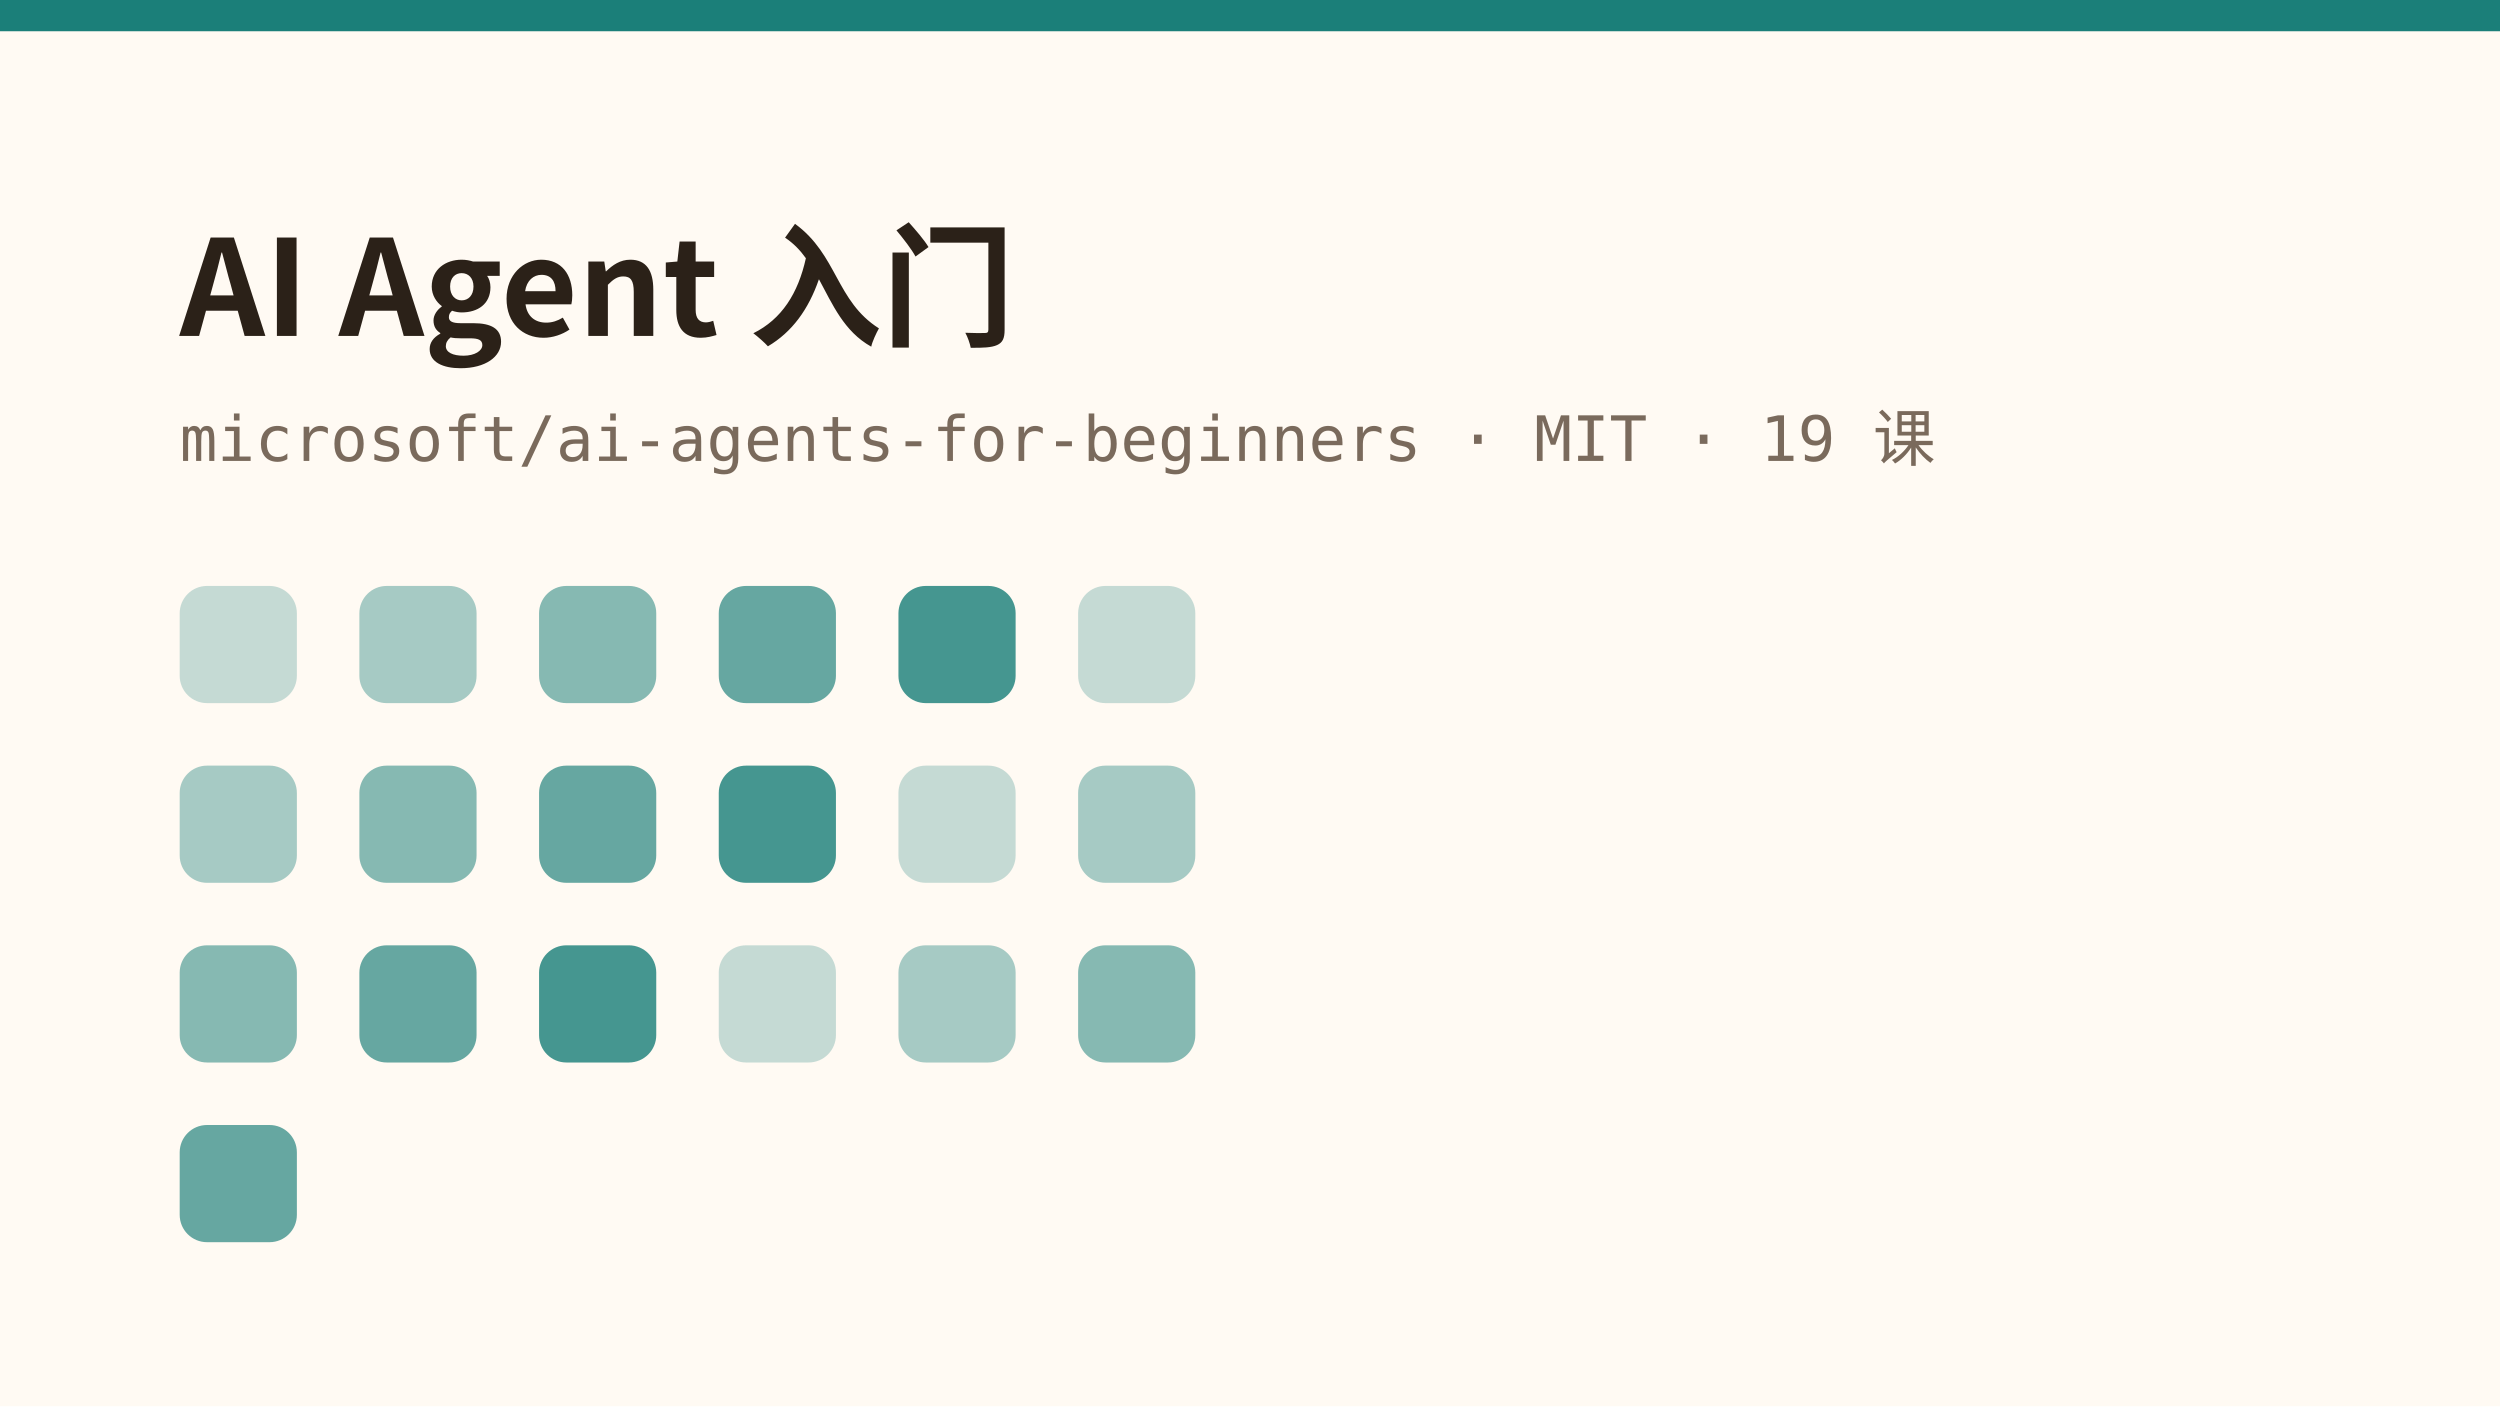
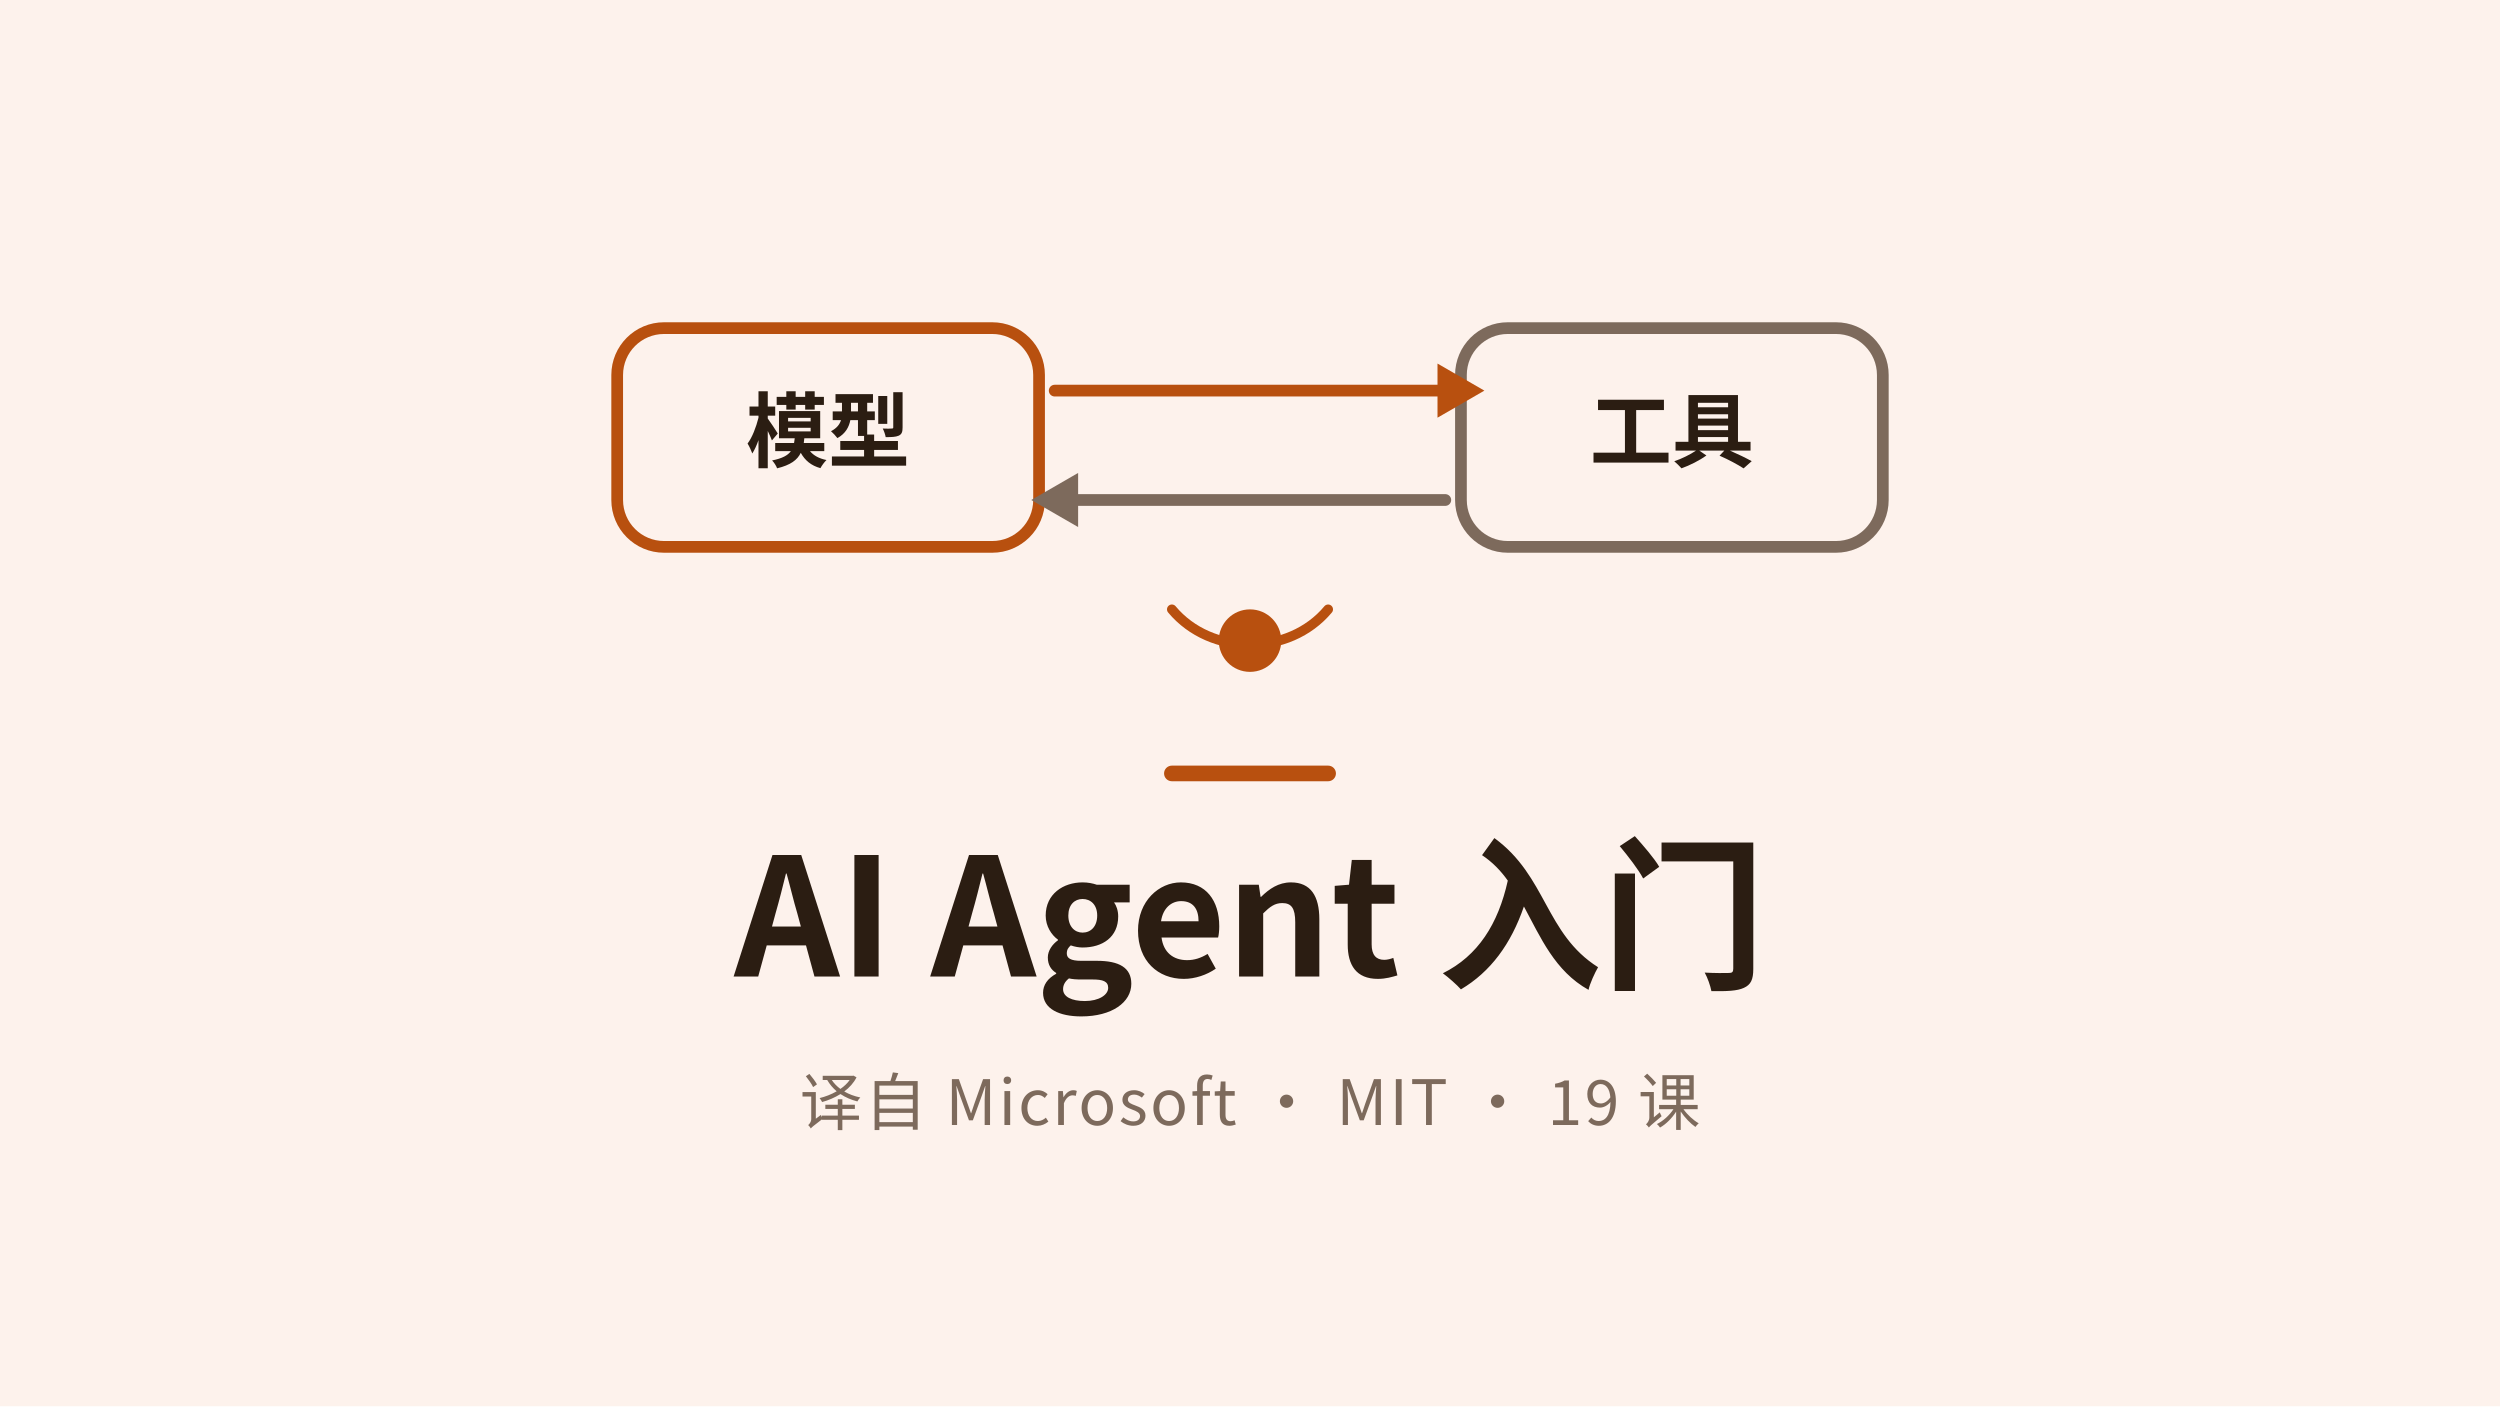
- <svg xmlns="http://www.w3.org/2000/svg" viewBox="0 0 640 360">
-   <rect width="640" height="360" fill="#fffaf3" />
-   <rect width="640" height="8" fill="#1b7f79" />
-   <text x="46" y="86" font-size="34" font-weight="700" fill="#2b2118" font-family="Noto Sans CJK SC,sans-serif">AI Agent 入门</text>
-   <text x="46" y="118" font-size="16" fill="#7a6a5c" font-family="monospace">microsoft/ai-agents-for-beginners · MIT · 19 课</text>
-   <rect x="46" y="150" width="30" height="30" rx="7" fill="#1b7f79" fill-opacity="0.25" />
-   <rect x="92" y="150" width="30" height="30" rx="7" fill="#1b7f79" fill-opacity="0.39" />
-   <rect x="138" y="150" width="30" height="30" rx="7" fill="#1b7f79" fill-opacity="0.53" />
-   <rect x="184" y="150" width="30" height="30" rx="7" fill="#1b7f79" fill-opacity="0.67" />
-   <rect x="230" y="150" width="30" height="30" rx="7" fill="#1b7f79" fill-opacity="0.81" />
-   <rect x="276" y="150" width="30" height="30" rx="7" fill="#1b7f79" fill-opacity="0.25" />
-   <rect x="46" y="196" width="30" height="30" rx="7" fill="#1b7f79" fill-opacity="0.39" />
-   <rect x="92" y="196" width="30" height="30" rx="7" fill="#1b7f79" fill-opacity="0.53" />
-   <rect x="138" y="196" width="30" height="30" rx="7" fill="#1b7f79" fill-opacity="0.67" />
-   <rect x="184" y="196" width="30" height="30" rx="7" fill="#1b7f79" fill-opacity="0.81" />
-   <rect x="230" y="196" width="30" height="30" rx="7" fill="#1b7f79" fill-opacity="0.25" />
-   <rect x="276" y="196" width="30" height="30" rx="7" fill="#1b7f79" fill-opacity="0.39" />
-   <rect x="46" y="242" width="30" height="30" rx="7" fill="#1b7f79" fill-opacity="0.53" />
-   <rect x="92" y="242" width="30" height="30" rx="7" fill="#1b7f79" fill-opacity="0.67" />
-   <rect x="138" y="242" width="30" height="30" rx="7" fill="#1b7f79" fill-opacity="0.81" />
-   <rect x="184" y="242" width="30" height="30" rx="7" fill="#1b7f79" fill-opacity="0.25" />
-   <rect x="230" y="242" width="30" height="30" rx="7" fill="#1b7f79" fill-opacity="0.39" />
-   <rect x="276" y="242" width="30" height="30" rx="7" fill="#1b7f79" fill-opacity="0.53" />
-   <rect x="46" y="288" width="30" height="30" rx="7" fill="#1b7f79" fill-opacity="0.67" />
+ <svg xmlns="http://www.w3.org/2000/svg" width="640" height="360" viewBox="0 0 640 360" role="img" aria-label="AI Agent 入门 封面">
+   <rect width="640" height="360" fill="#fdf2ec" />
+   <rect x="158" y="84" width="108" height="56" rx="12" fill="#fdf2ec" stroke="#b8500f" stroke-width="3" />
+   <text x="212" y="118" font-size="21" font-weight="700" fill="#2b1d12" font-family="'Noto Sans CJK SC','DejaVu Sans','PingFang SC','HarmonyOS Sans SC','Microsoft YaHei',sans-serif" text-anchor="middle">模型</text>
+   <rect x="374" y="84" width="108" height="56" rx="12" fill="#fdf2ec" stroke="#7d6a5c" stroke-width="3" />
+   <text x="428" y="118" font-size="21" font-weight="700" fill="#2b1d12" font-family="'Noto Sans CJK SC','DejaVu Sans','PingFang SC','HarmonyOS Sans SC','Microsoft YaHei',sans-serif" text-anchor="middle">工具</text>
+   <path d="M270 100H370" fill="none" stroke="#b8500f" stroke-width="3" stroke-linecap="round" />
+   <polygon points="380,100 368,106.93 368,93.07" fill="#b8500f" />
+   <path d="M370 128H274" fill="none" stroke="#7d6a5c" stroke-width="3" stroke-linecap="round" />
+   <polygon points="264,128 276,121.07 276,134.93" fill="#7d6a5c" />
+   <circle cx="320" cy="164" r="8" fill="#b8500f" />
+   <path d="M300 156C310 168 330 168 340 156" fill="none" stroke="#b8500f" stroke-width="2.5" stroke-linecap="round" />
+   <rect x="298" y="196" width="44" height="4" rx="2" fill="#b8500f" />
+   <text x="320" y="250" font-size="42" font-weight="800" fill="#2b1d12" font-family="'Noto Sans CJK SC','DejaVu Sans','PingFang SC','HarmonyOS Sans SC','Microsoft YaHei',sans-serif" text-anchor="middle">AI Agent 入门</text>
+   <text x="320" y="288" font-size="16" font-weight="400" fill="#7d6a5c" font-family="'Noto Sans CJK SC','DejaVu Sans','PingFang SC','HarmonyOS Sans SC','Microsoft YaHei',sans-serif" text-anchor="middle" letter-spacing="0.6">译自 Microsoft · MIT · 19 课</text>
</svg>
